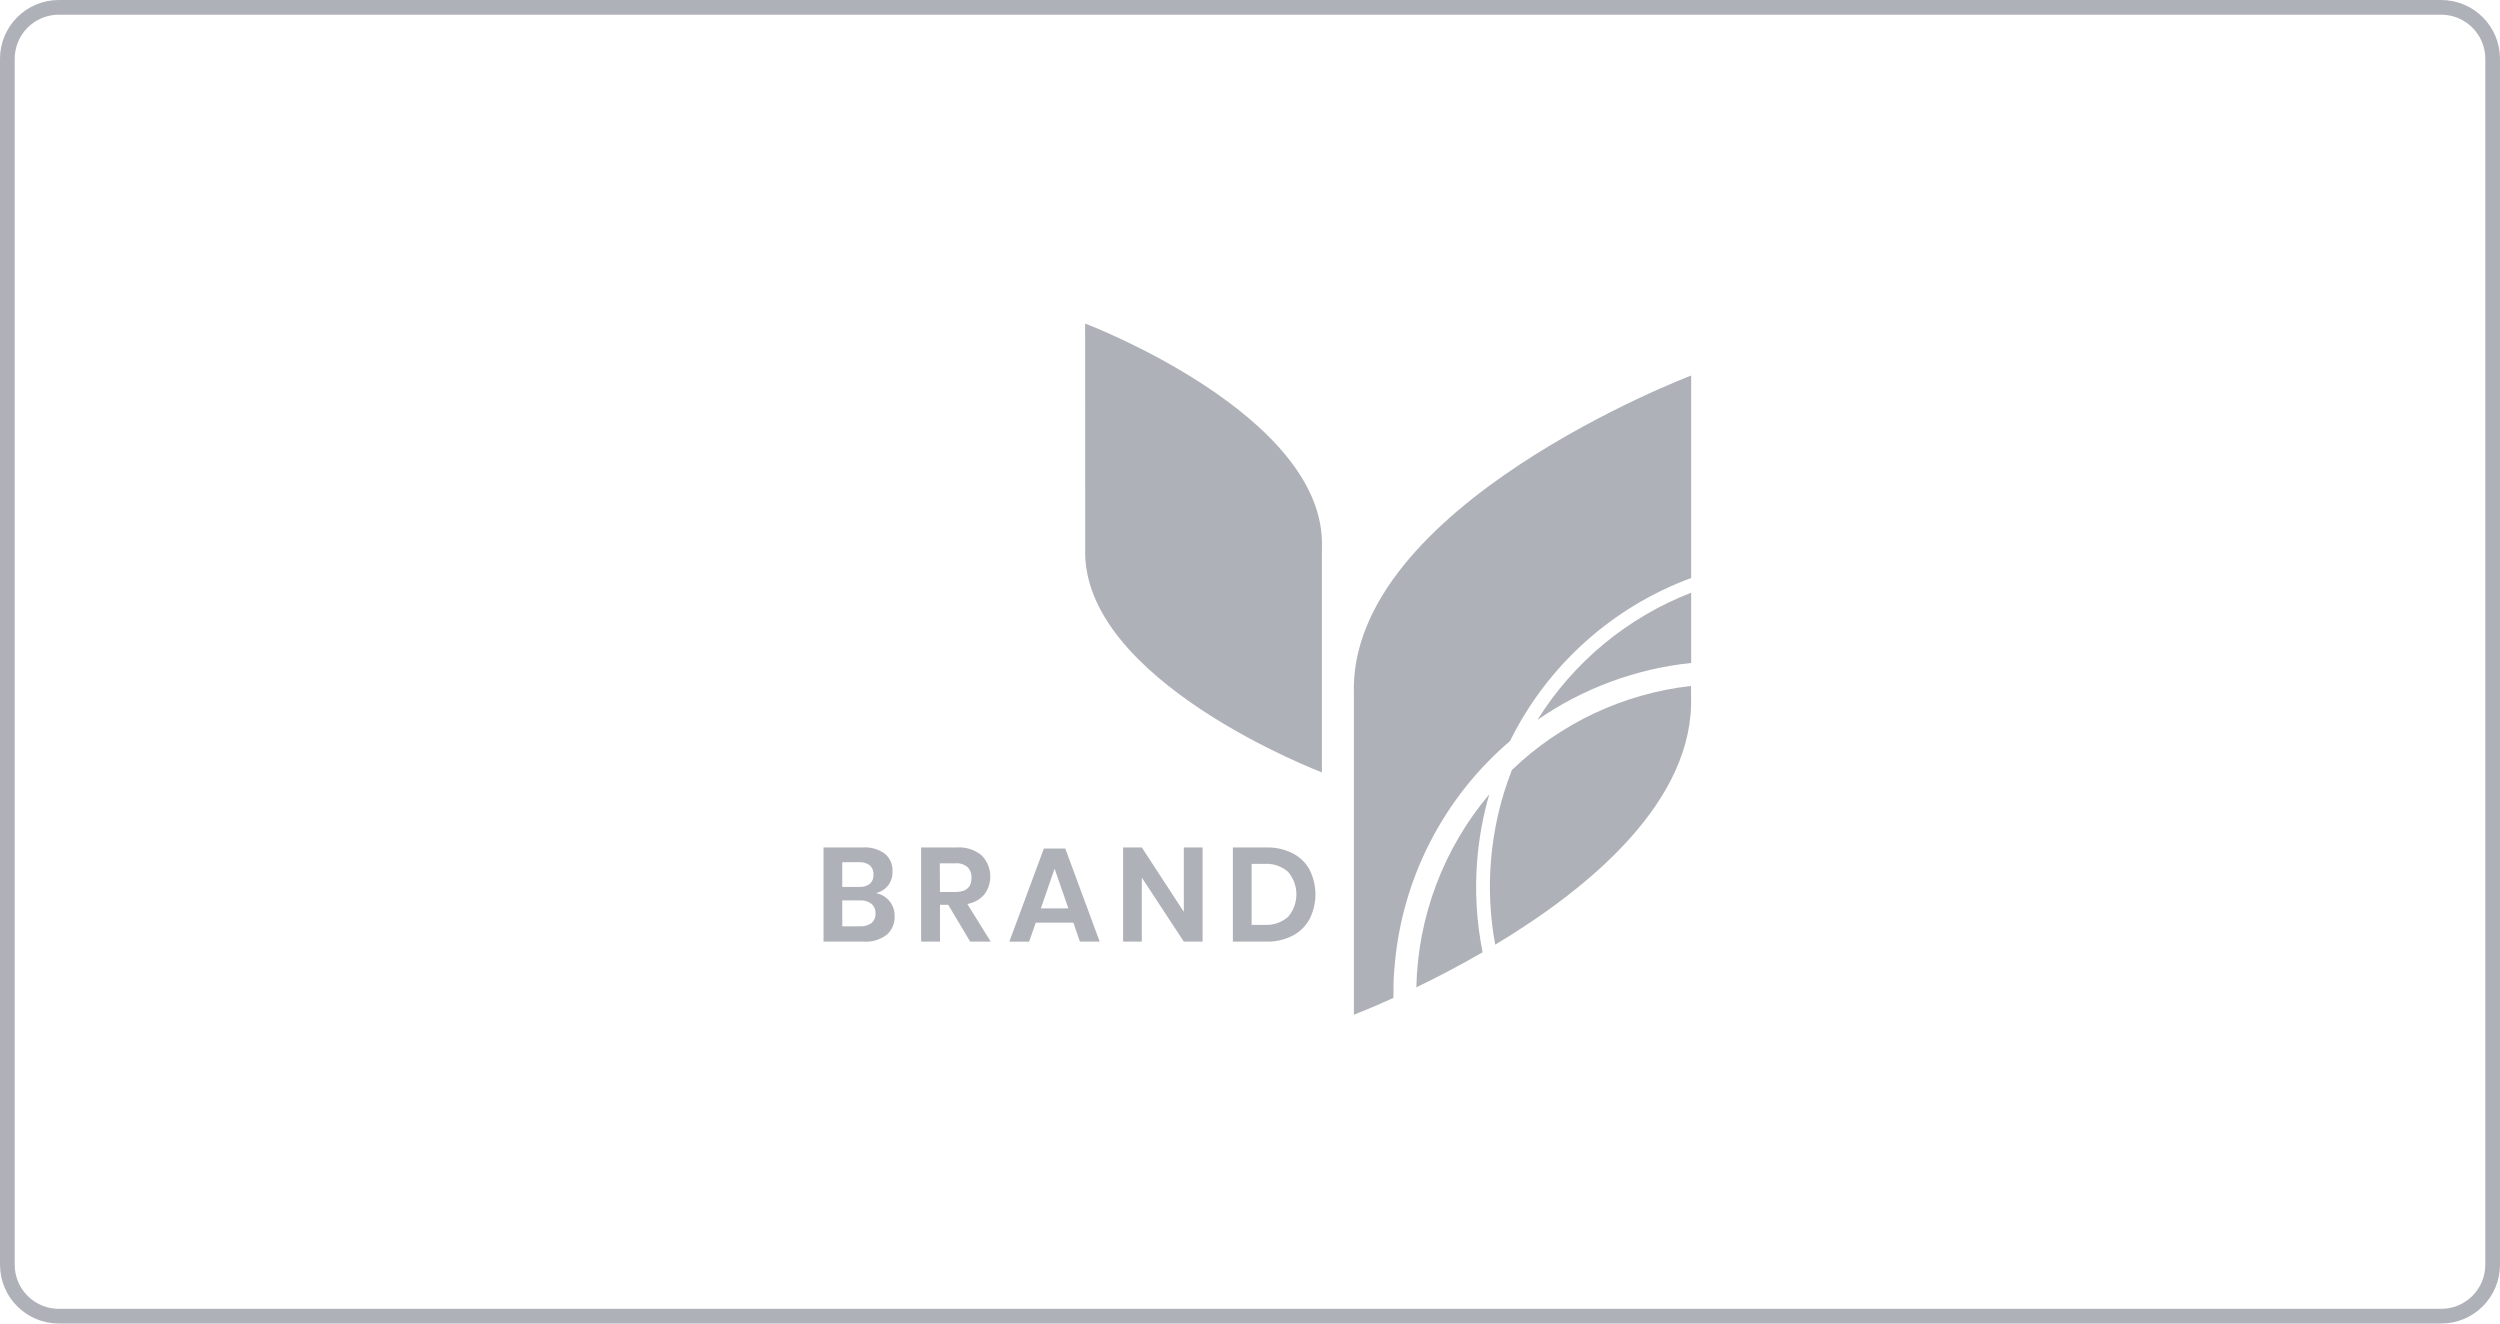
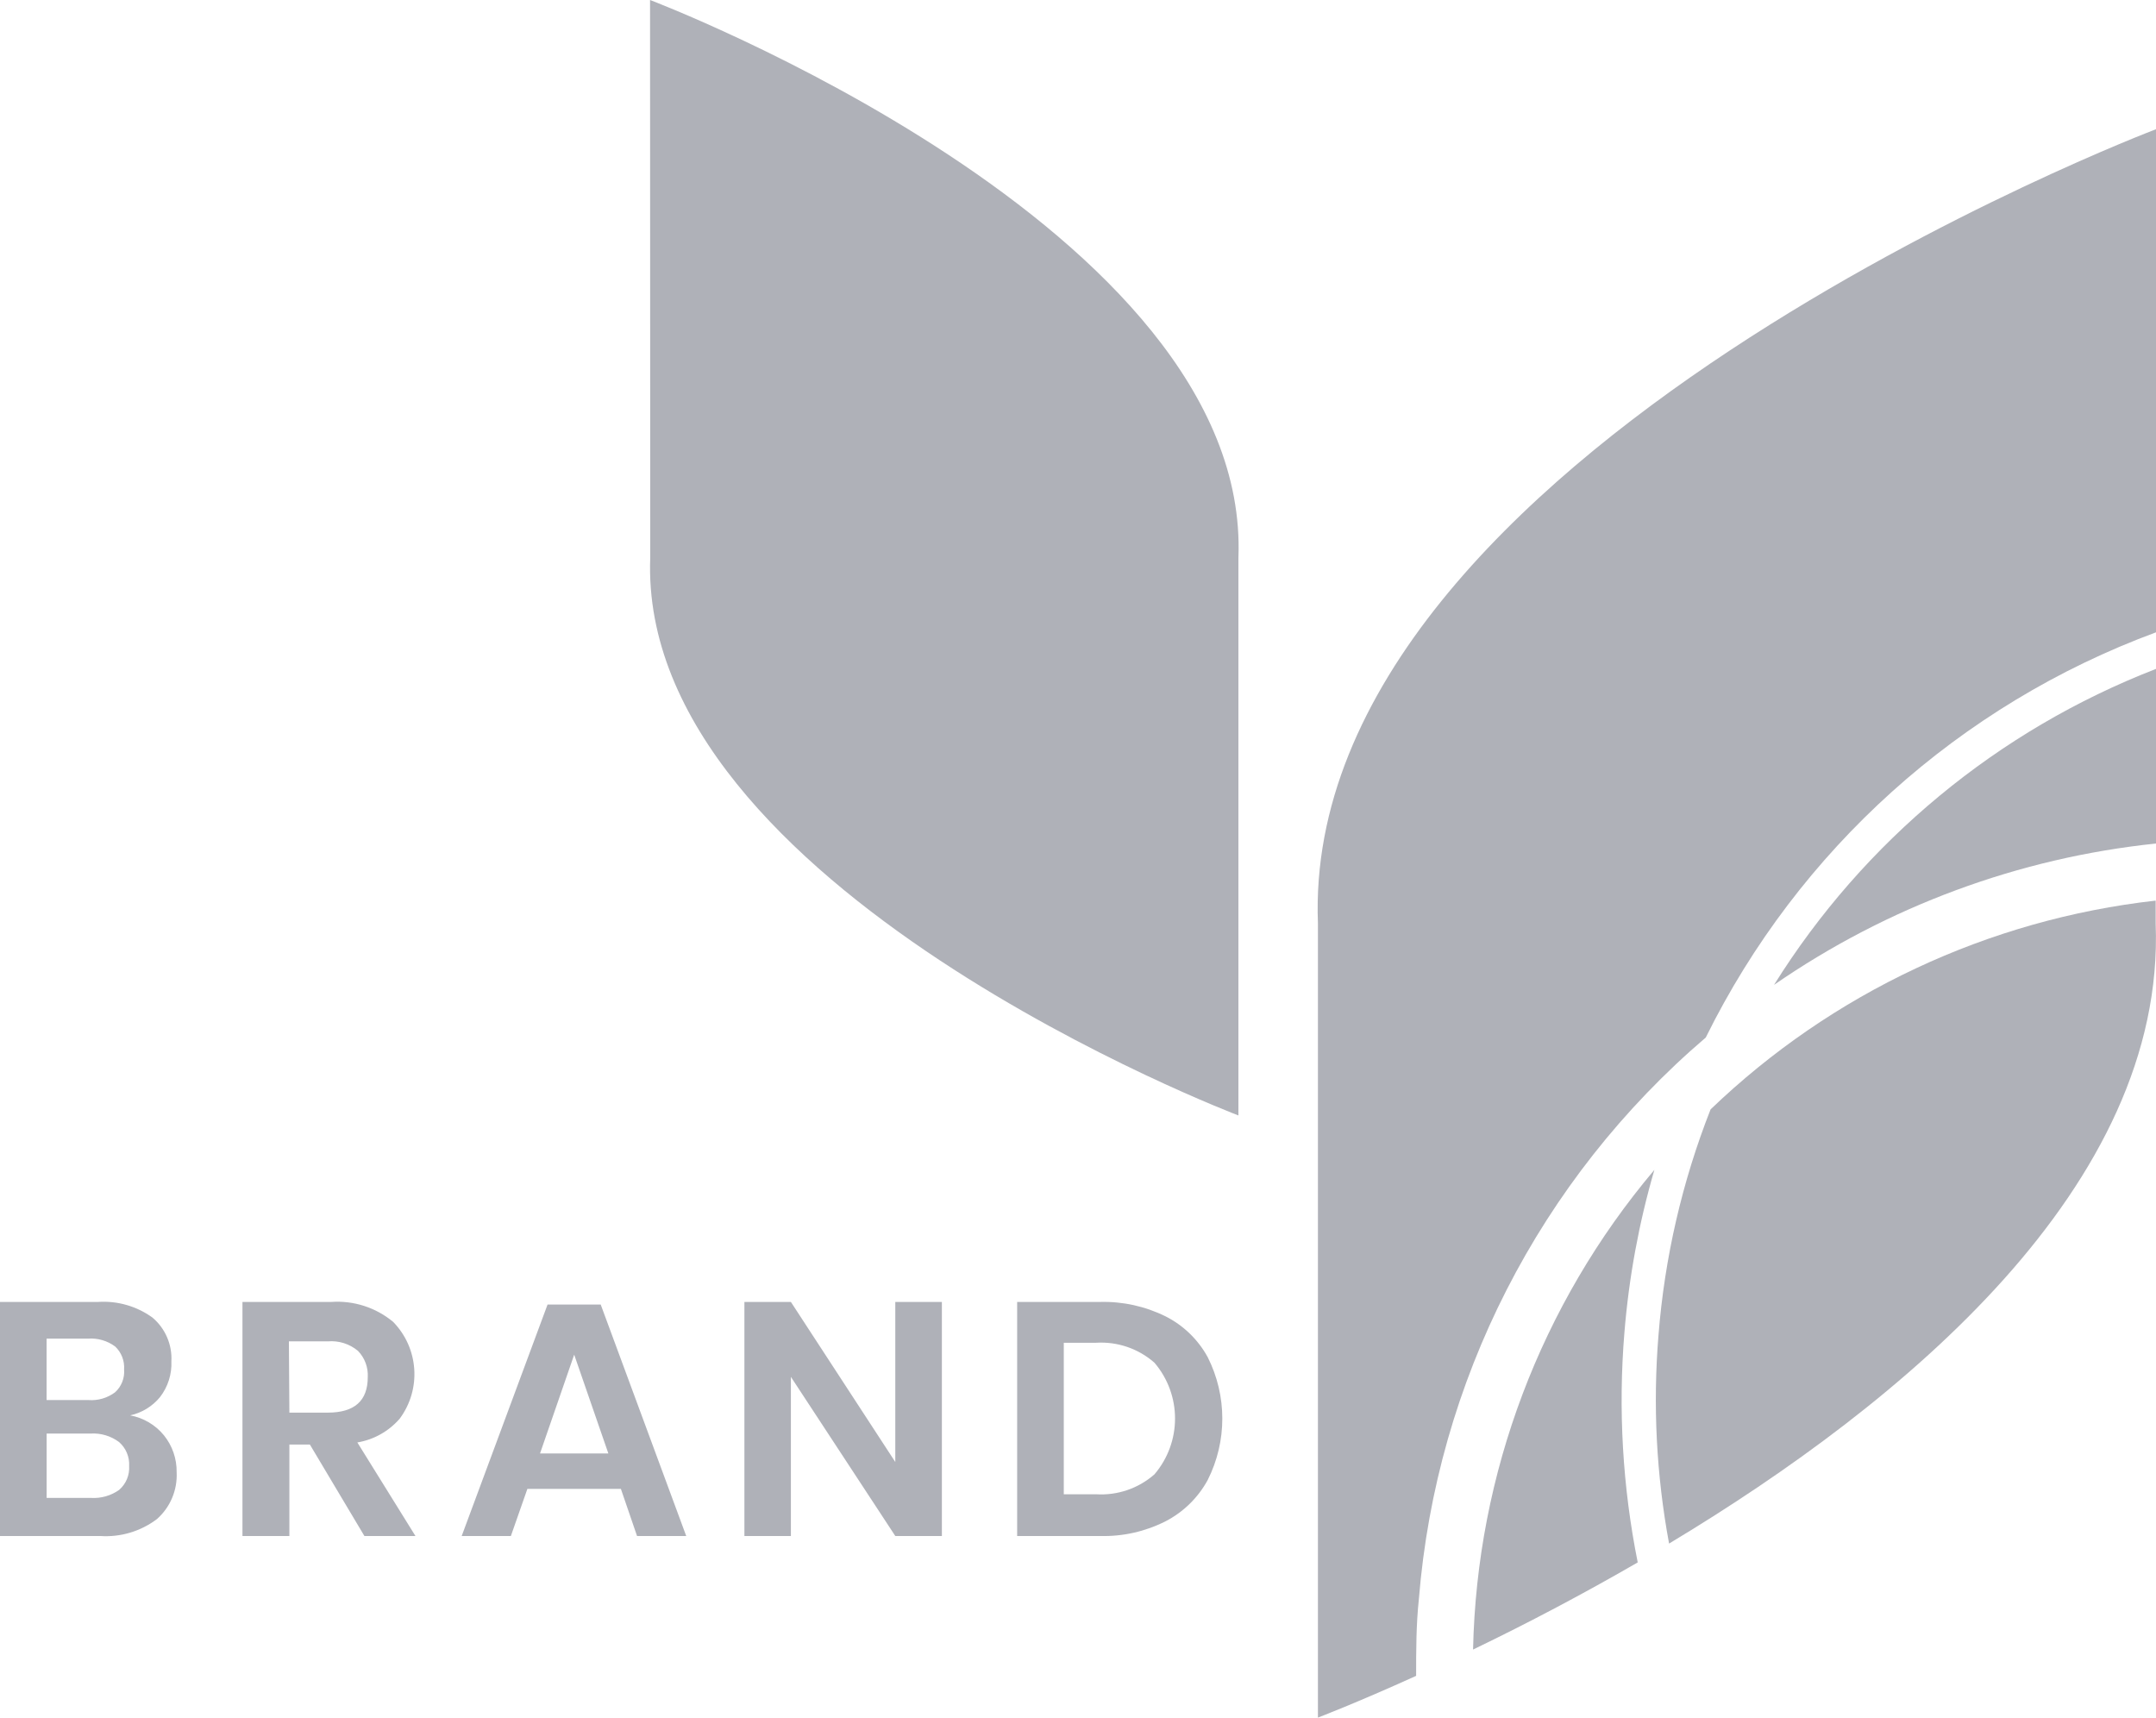
- <svg xmlns="http://www.w3.org/2000/svg" width="170" height="90" fill="none">
-   <rect x=".5" y=".5" width="169" height="89" rx="3.5" stroke="#AFB1B8" />
-   <path d="M60.488 61.278c.23.285.352.643.346 1.01a1.604 1.604 0 01-.537 1.277c-.446.339-1 .504-1.558.466H56v-6.405h2.683a2.284 2.284 0 011.487.426 1.463 1.463 0 01.52 1.198c.016.353-.095.7-.311.98-.209.254-.496.43-.817.5.364.067.692.26.926.548zm-3.213-.967h1.147c.26.02.519-.056.729-.213a.761.761 0 00.246-.626.787.787 0 00-.243-.625 1.106 1.106 0 00-.751-.216h-1.128v1.68zm1.988 2.456a.796.796 0 00.271-.65.81.81 0 00-.277-.658 1.18 1.18 0 00-.78-.231h-1.202v1.761h1.218c.274.016.546-.062.77-.222zM65.972 64.031l-1.492-2.503h-.561v2.503h-1.284v-6.405h2.43a2.39 2.39 0 011.693.545 2.047 2.047 0 01.18 2.65c-.3.345-.709.575-1.159.65l1.59 2.56h-1.397zm-2.053-3.376h1.05c.73 0 1.094-.323 1.094-.97a.956.956 0 00-.268-.72 1.135 1.135 0 00-.826-.26h-1.063l.013 1.95zM72.99 62.742h-2.558l-.452 1.29h-1.346l2.35-6.334h1.455l2.34 6.333h-1.346l-.443-1.289zm-.342-.97l-.935-2.703-.935 2.703h1.87zM81.776 64.031H80.5l-2.857-4.355v4.355h-1.272v-6.405h1.272l2.857 4.38v-4.38h1.275v6.405zM89.05 62.498a2.757 2.757 0 01-1.153 1.13c-.555.281-1.17.42-1.792.403h-2.27v-6.405h2.27a3.816 3.816 0 011.792.395c.487.246.89.636 1.153 1.117a3.735 3.735 0 010 3.36zm-1.459-.153a2.352 2.352 0 000-3.057 2.21 2.21 0 00-1.595-.545h-.885v4.146h.885a2.21 2.21 0 001.595-.544zM73.789 22S90.24 28.236 89.89 37.26v15.263s-16.439-6.24-16.096-15.263L73.789 22zM104.547 48.95A22.486 22.486 0 01115 45.082v-4.778a21.468 21.468 0 00-10.453 8.646z" fill="#AFB1B8" />
-   <path d="M102.681 50.389A22.383 22.383 0 01115 39.303V25.536s-23.43 8.883-22.934 21.733V69s1.044-.397 2.687-1.142c0-.695 0-1.395.075-2.1a22.605 22.605 0 017.853-15.369z" fill="#AFB1B8" />
-   <path d="M100.453 58.462c.123-1.507.397-2.998.819-4.45a21.042 21.042 0 00-4.961 13.126 67.927 67.927 0 004.506-2.384 22.554 22.554 0 01-.364-6.292zM101.385 58.54a21.593 21.593 0 00.289 5.698c6.402-3.846 13.594-9.788 13.317-16.968v-.626a20.971 20.971 0 00-12.179 5.713 21.479 21.479 0 00-1.427 6.183z" fill="#AFB1B8" />
+ <svg xmlns="http://www.w3.org/2000/svg" width="59" height="47" fill="none">
+   <path d="M4.488 39.278c.23.285.352.643.346 1.01a1.604 1.604 0 01-.536 1.277c-.447.339-1 .504-1.559.466H0v-6.405h2.683a2.284 2.284 0 011.487.426 1.464 1.464 0 01.52 1.198c.016.353-.095.7-.311.98-.209.254-.496.43-.817.5.363.067.692.26.926.548zm-3.213-.967H2.42c.261.02.52-.056.73-.213a.761.761 0 00.246-.626.788.788 0 00-.243-.625 1.106 1.106 0 00-.751-.216H1.275v1.68zm1.988 2.456a.796.796 0 00.271-.65.81.81 0 00-.277-.658 1.18 1.18 0 00-.78-.231H1.276v1.761h1.218c.274.016.546-.062.77-.222zM9.972 42.031L8.48 39.528h-.561v2.503H6.635v-6.405h2.43a2.39 2.39 0 011.693.545 2.047 2.047 0 01.18 2.65c-.3.345-.709.575-1.159.65l1.59 2.56H9.972zM7.92 38.655h1.05c.73 0 1.094-.323 1.094-.97a.956.956 0 00-.268-.72 1.135 1.135 0 00-.826-.26H7.906l.013 1.95zM16.99 40.742h-2.558l-.452 1.29h-1.346l2.35-6.334h1.455l2.34 6.333h-1.346l-.442-1.289zm-.342-.97l-.935-2.703-.935 2.703h1.87zM25.776 42.031H24.5l-2.857-4.355v4.355h-1.272v-6.405h1.272l2.857 4.38v-4.38h1.275v6.405zM33.05 40.498a2.757 2.757 0 01-1.153 1.13c-.555.281-1.17.42-1.792.403h-2.27v-6.405h2.27a3.816 3.816 0 011.792.395c.488.246.89.636 1.153 1.117a3.735 3.735 0 010 3.36zm-1.459-.153a2.352 2.352 0 000-3.057 2.21 2.21 0 00-1.595-.545h-.885v4.146h.885a2.21 2.21 0 001.595-.544zM17.789 0S34.24 6.236 33.89 15.26v15.263s-16.439-6.24-16.096-15.263L17.789 0zM48.547 26.95A22.486 22.486 0 0159 23.082v-4.778a21.467 21.467 0 00-10.453 8.646z" fill="#AFB1B8" />
+   <path d="M46.68 28.389A22.382 22.382 0 0159 17.303V3.536s-23.43 8.883-22.934 21.733V47s1.044-.397 2.687-1.142c0-.695 0-1.395.075-2.1A22.606 22.606 0 0146.68 28.39z" fill="#AFB1B8" />
+   <path d="M44.453 36.462c.123-1.507.397-2.998.82-4.45a21.04 21.04 0 00-4.962 13.126 68.028 68.028 0 004.506-2.384 22.573 22.573 0 01-.364-6.292zM45.385 36.54a21.58 21.58 0 00.29 5.698c6.4-3.846 13.593-9.788 13.316-16.968v-.626a20.972 20.972 0 00-12.18 5.713 21.492 21.492 0 00-1.426 6.183z" fill="#AFB1B8" />
</svg>
